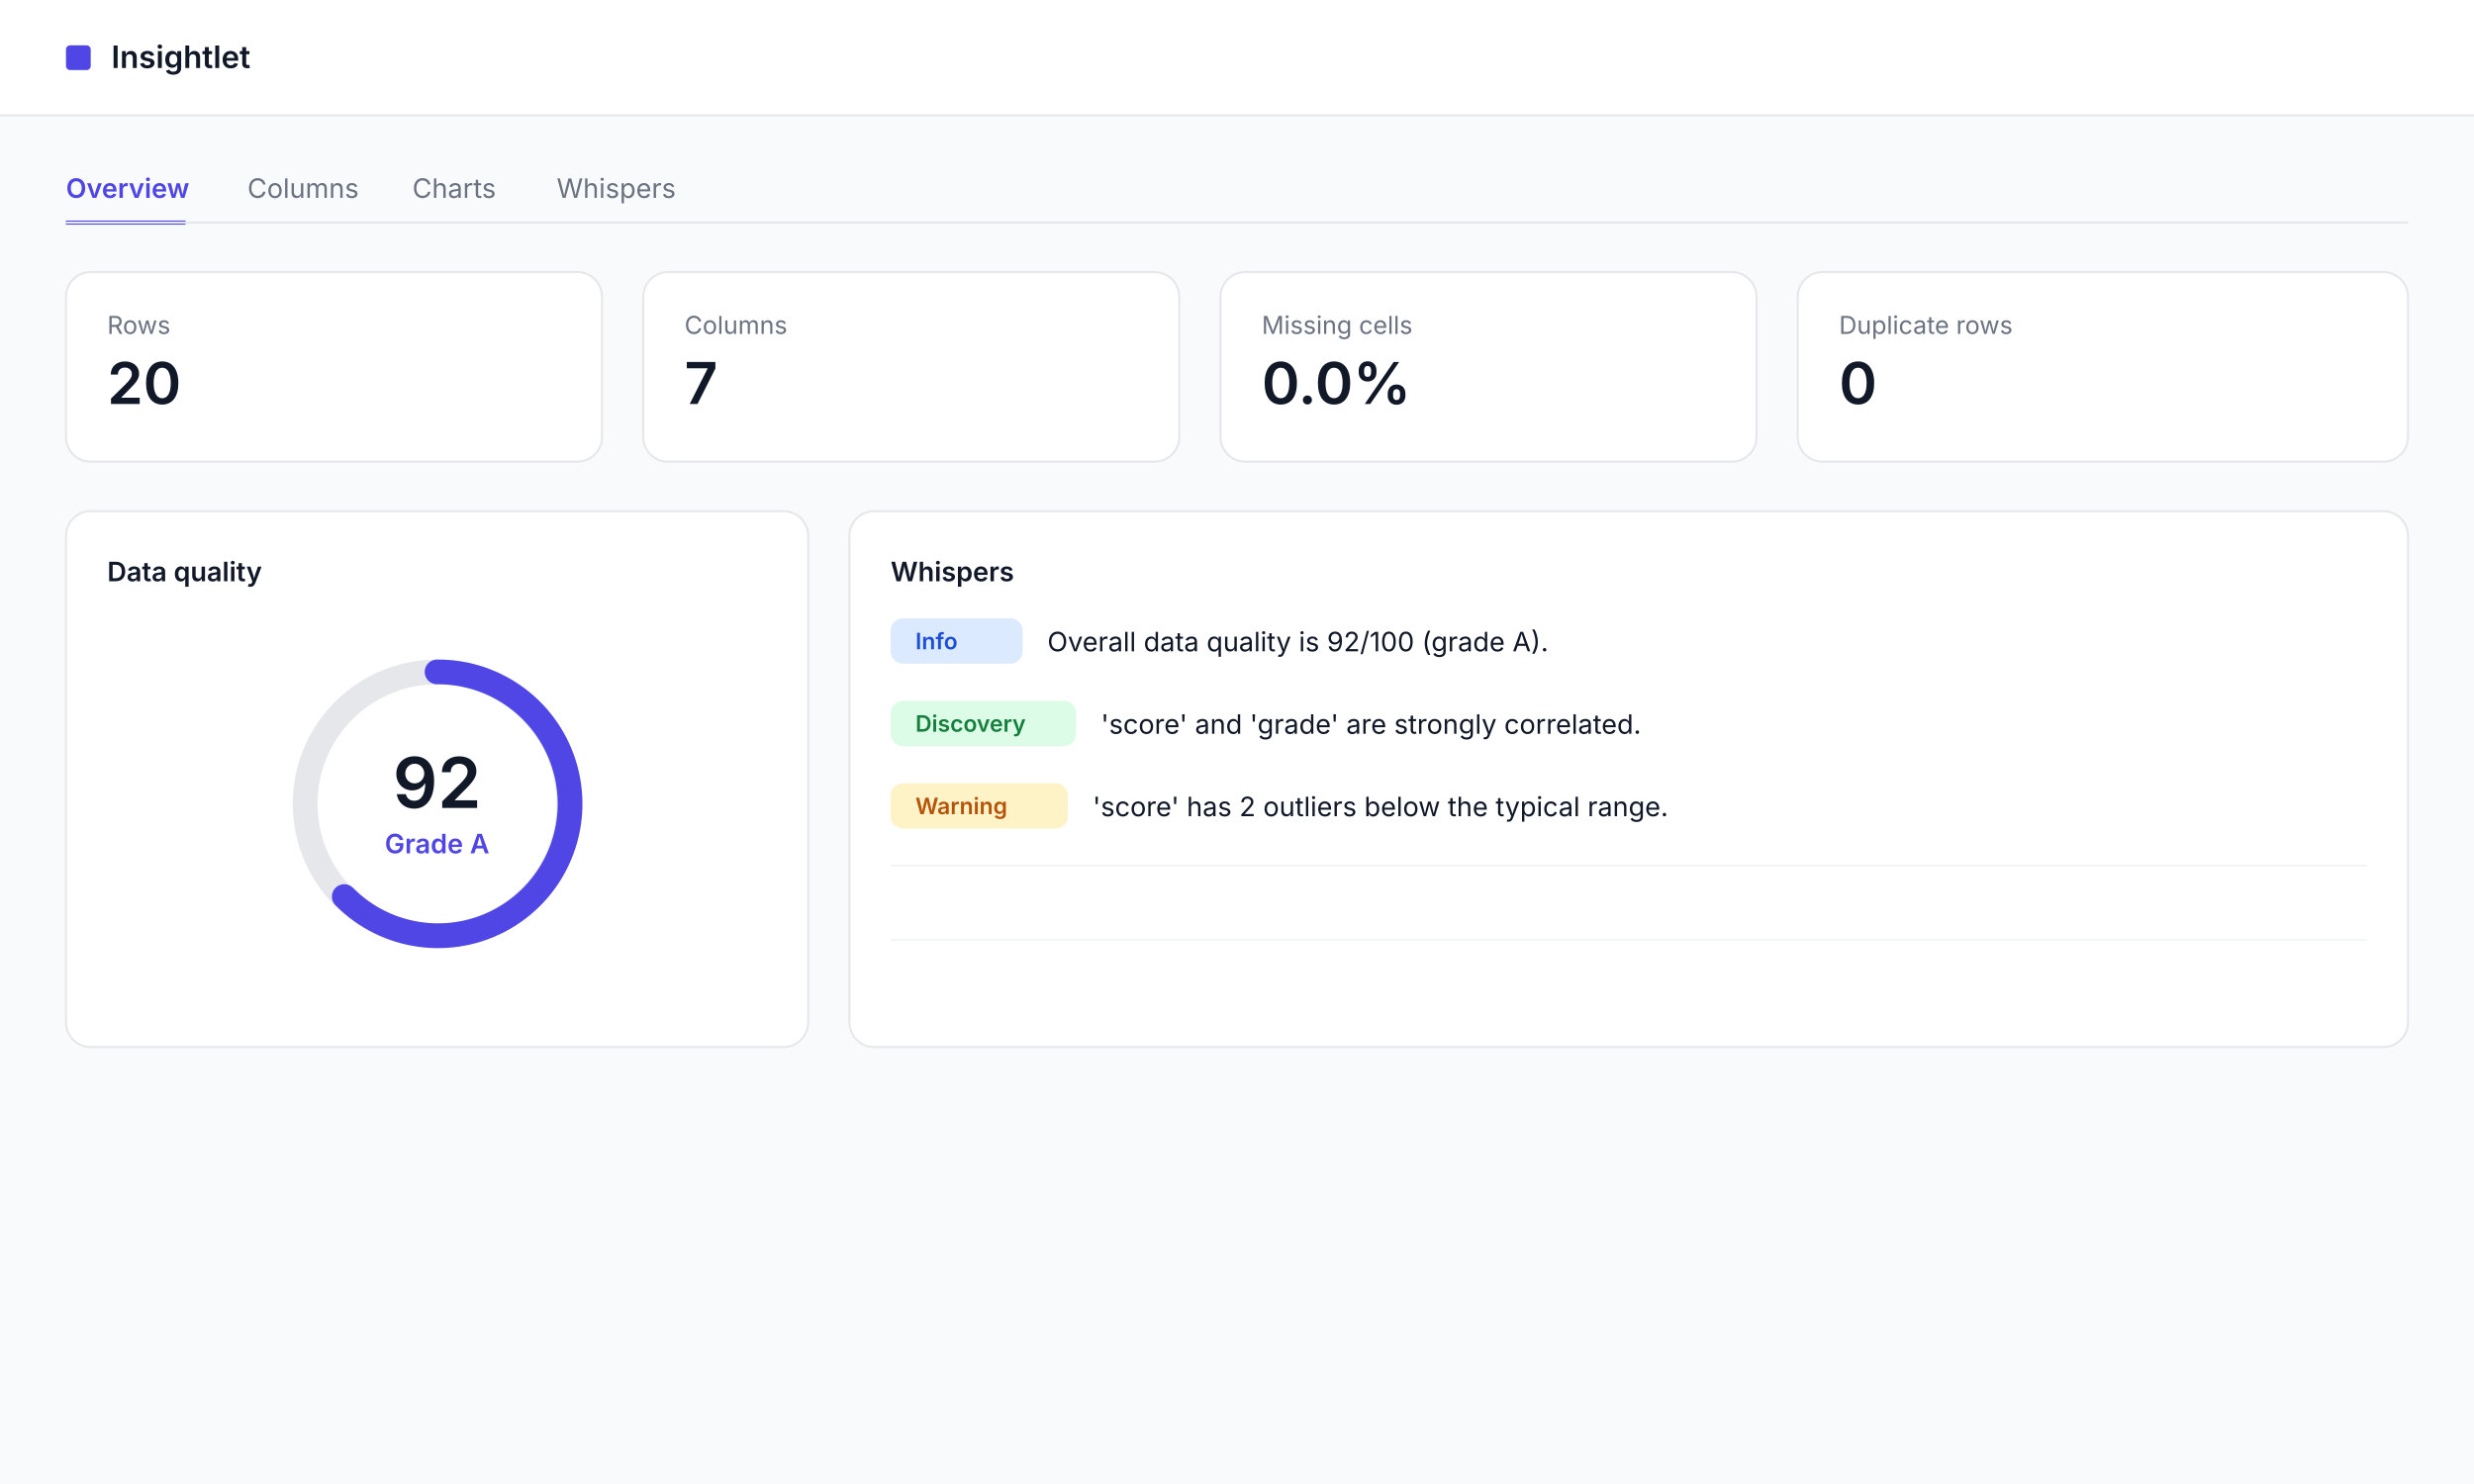
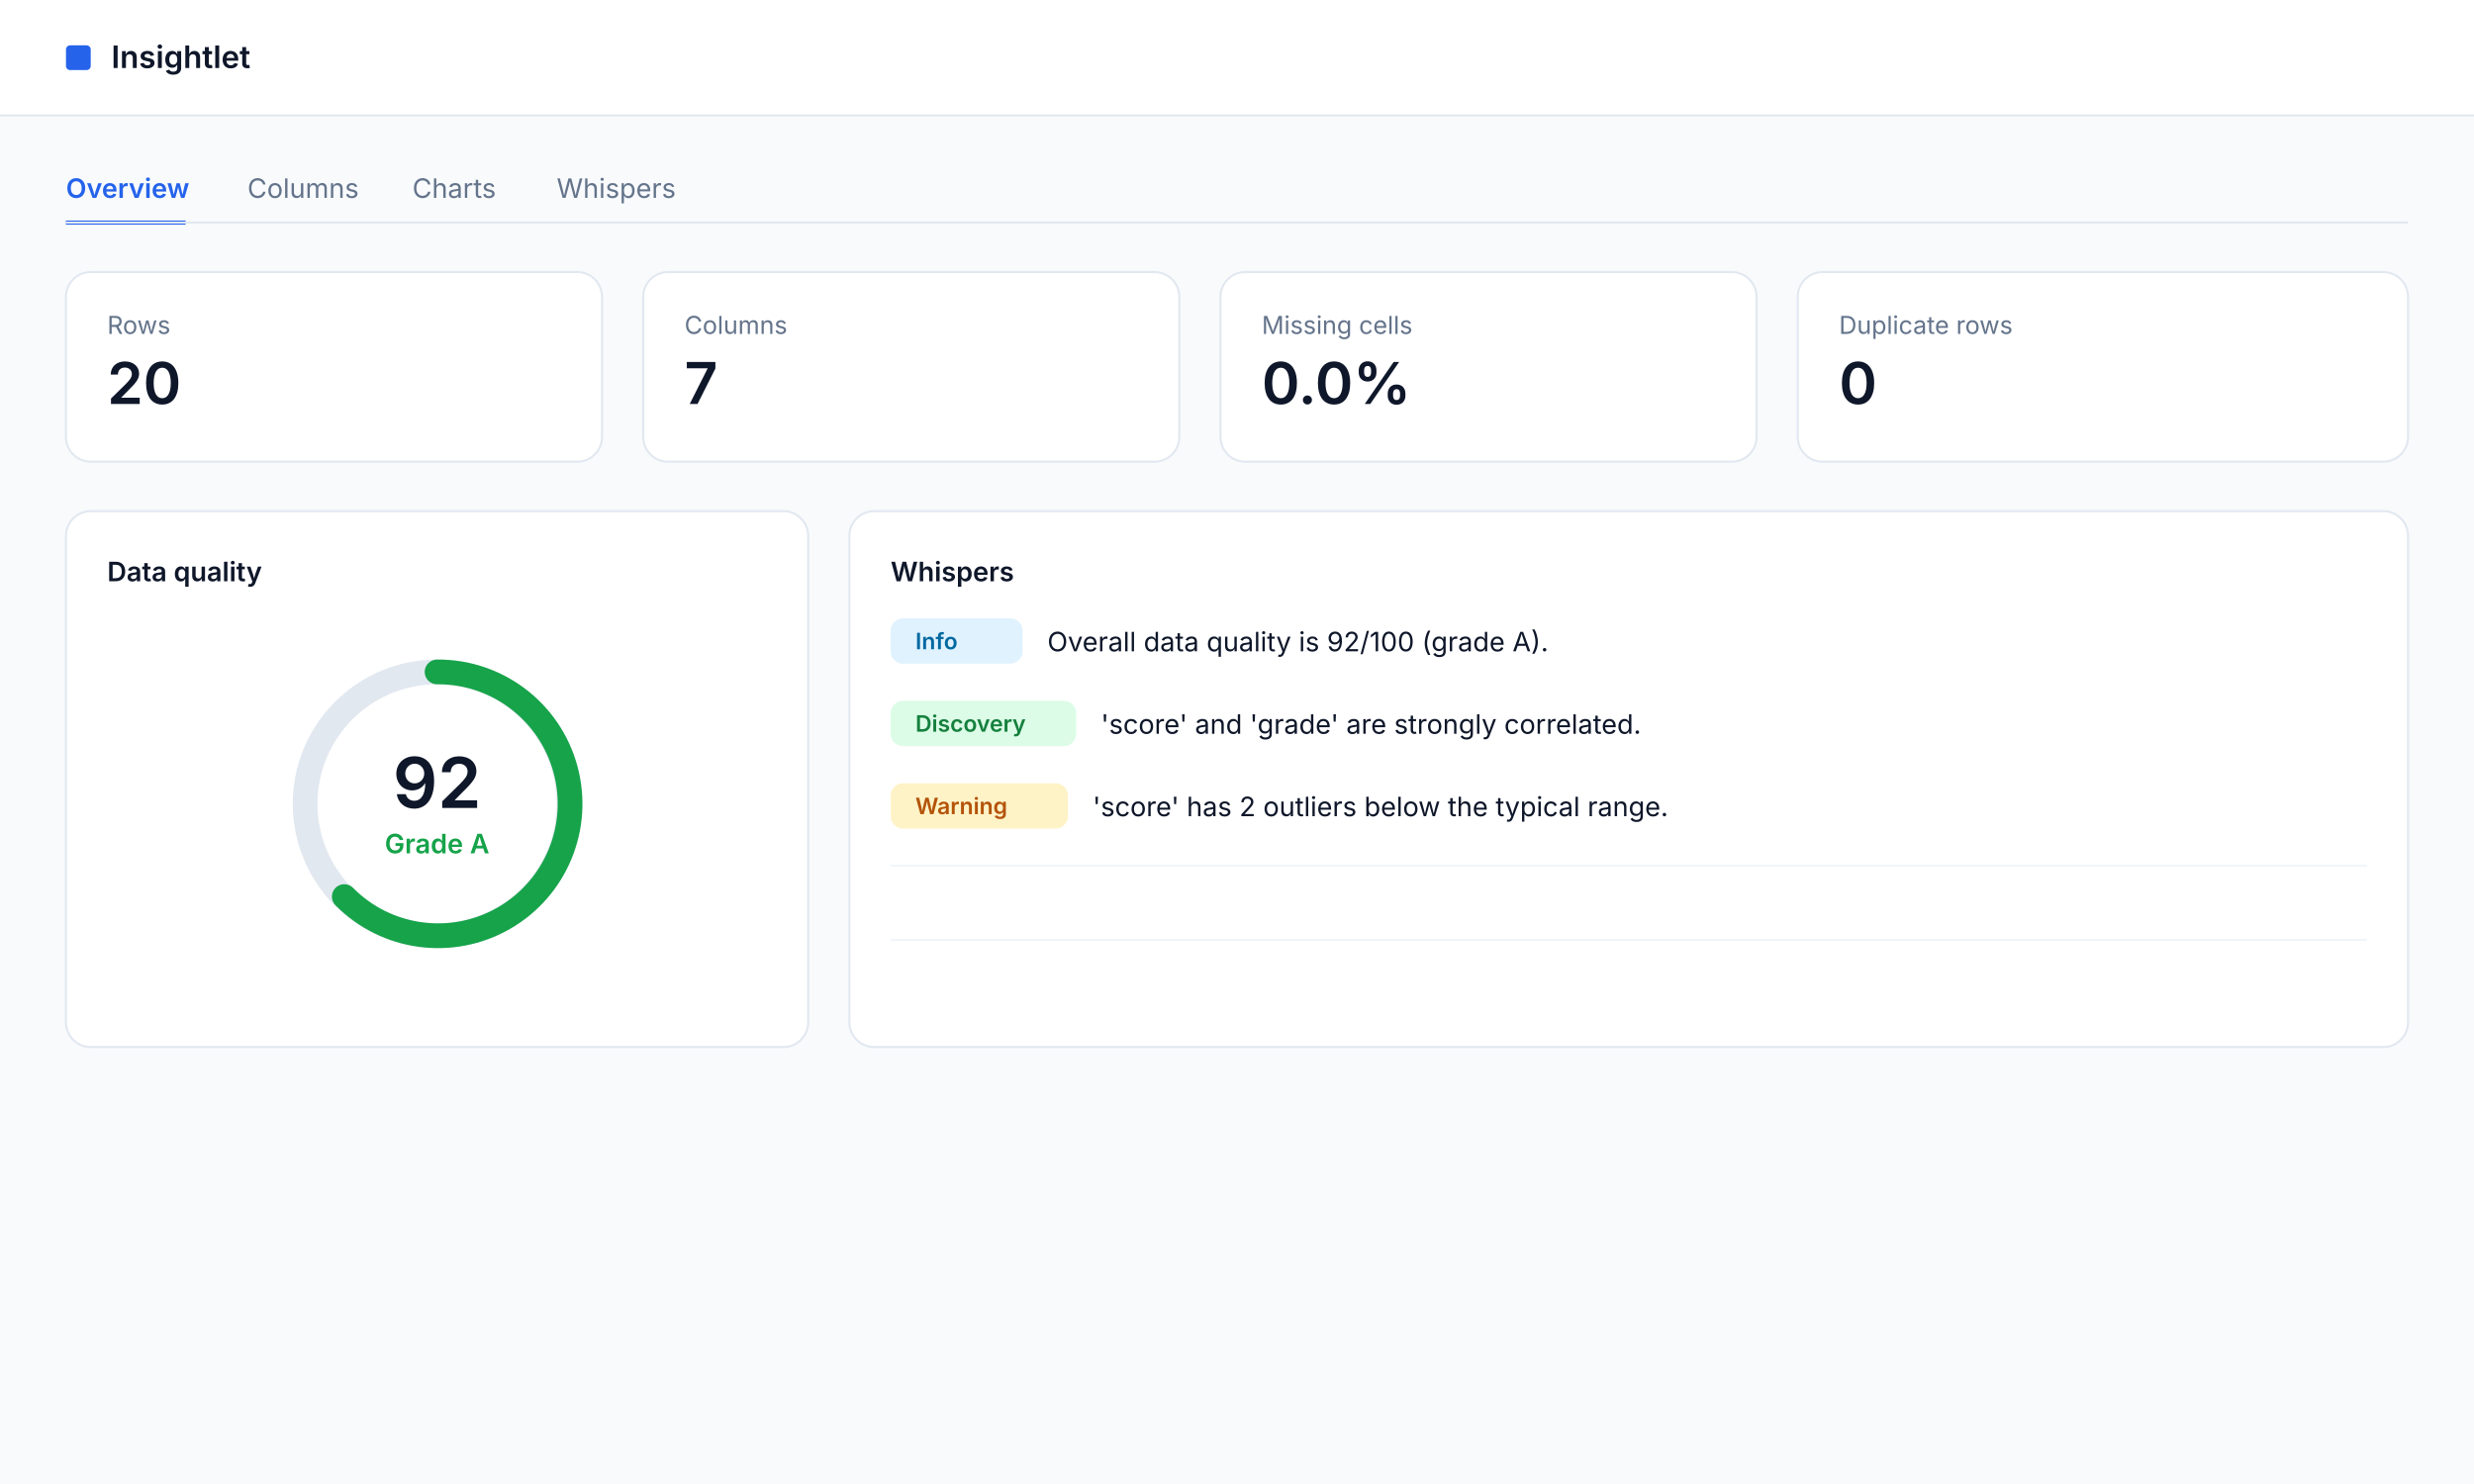
<svg xmlns="http://www.w3.org/2000/svg" width="1200" height="720" viewBox="0 0 1200 720" fill="none" font-family="Inter, system-ui, sans-serif">
-   <rect width="1200" height="720" fill="#F9FAFB" />
+   <rect width="1200" height="720" fill="#F8FAFC" />
  <rect x="0" y="0" width="1200" height="56" fill="#FFFFFF" />
-   <line x1="0" y1="56" x2="1200" y2="56" stroke="#E5E7EB" />
-   <rect x="32" y="22" width="12" height="12" rx="2" fill="#4F46E5" />
-   <text x="54" y="33" font-size="15" font-weight="600" fill="#111827">Insightlet</text>
-   <text x="32" y="96" font-size="13" font-weight="600" fill="#4F46E5">Overview</text>
-   <text x="120" y="96" font-size="13" fill="#6B7280">Columns</text>
-   <text x="200" y="96" font-size="13" fill="#6B7280">Charts</text>
-   <text x="270" y="96" font-size="13" fill="#6B7280">Whispers</text>
-   <line x1="32" y1="108" x2="90" y2="108" stroke="#4F46E5" stroke-width="2" />
-   <line x1="32" y1="108" x2="1168" y2="108" stroke="#E5E7EB" />
+   <line x1="0" y1="56" x2="1200" y2="56" stroke="#E2E8F0" />
+   <rect x="32" y="22" width="12" height="12" rx="2" fill="#2563EB" />
+   <text x="54" y="33" font-size="15" font-weight="600" fill="#0F172A">Insightlet</text>
+   <text x="32" y="96" font-size="13" font-weight="600" fill="#2563EB">Overview</text>
+   <text x="120" y="96" font-size="13" fill="#64748B">Columns</text>
+   <text x="200" y="96" font-size="13" fill="#64748B">Charts</text>
+   <text x="270" y="96" font-size="13" fill="#64748B">Whispers</text>
+   <line x1="32" y1="108" x2="90" y2="108" stroke="#2563EB" stroke-width="2" />
+   <line x1="32" y1="108" x2="1168" y2="108" stroke="#E2E8F0" />
  <g>
-     <rect x="32" y="132" width="260" height="92" rx="12" fill="#FFFFFF" stroke="#E5E7EB" />
-     <text x="52" y="162" font-size="12" fill="#6B7280">Rows</text>
-     <text x="52" y="196" font-size="28" font-weight="600" fill="#111827">20</text>
-     <rect x="312" y="132" width="260" height="92" rx="12" fill="#FFFFFF" stroke="#E5E7EB" />
-     <text x="332" y="162" font-size="12" fill="#6B7280">Columns</text>
-     <text x="332" y="196" font-size="28" font-weight="600" fill="#111827">7</text>
-     <rect x="592" y="132" width="260" height="92" rx="12" fill="#FFFFFF" stroke="#E5E7EB" />
-     <text x="612" y="162" font-size="12" fill="#6B7280">Missing cells</text>
-     <text x="612" y="196" font-size="28" font-weight="600" fill="#111827">0.0%</text>
-     <rect x="872" y="132" width="296" height="92" rx="12" fill="#FFFFFF" stroke="#E5E7EB" />
-     <text x="892" y="162" font-size="12" fill="#6B7280">Duplicate rows</text>
-     <text x="892" y="196" font-size="28" font-weight="600" fill="#111827">0</text>
+     <rect x="32" y="132" width="260" height="92" rx="12" fill="#FFFFFF" stroke="#E2E8F0" />
+     <text x="52" y="162" font-size="12" fill="#64748B">Rows</text>
+     <text x="52" y="196" font-size="28" font-weight="600" fill="#0F172A">20</text>
+     <rect x="312" y="132" width="260" height="92" rx="12" fill="#FFFFFF" stroke="#E2E8F0" />
+     <text x="332" y="162" font-size="12" fill="#64748B">Columns</text>
+     <text x="332" y="196" font-size="28" font-weight="600" fill="#0F172A">7</text>
+     <rect x="592" y="132" width="260" height="92" rx="12" fill="#FFFFFF" stroke="#E2E8F0" />
+     <text x="612" y="162" font-size="12" fill="#64748B">Missing cells</text>
+     <text x="612" y="196" font-size="28" font-weight="600" fill="#0F172A">0.0%</text>
+     <rect x="872" y="132" width="296" height="92" rx="12" fill="#FFFFFF" stroke="#E2E8F0" />
+     <text x="892" y="162" font-size="12" fill="#64748B">Duplicate rows</text>
+     <text x="892" y="196" font-size="28" font-weight="600" fill="#0F172A">0</text>
  </g>
-   <rect x="32" y="248" width="360" height="260" rx="12" fill="#FFFFFF" stroke="#E5E7EB" />
-   <text x="52" y="282" font-size="13" font-weight="600" fill="#111827">Data quality</text>
-   <circle cx="212" cy="390" r="64" fill="none" stroke="#E5E7EB" stroke-width="12" />
-   <path d="M212 326 a64 64 0 1 1 -45 109" fill="none" stroke="#4F46E5" stroke-width="12" stroke-linecap="round" />
-   <text x="212" y="392" font-size="34" font-weight="600" fill="#111827" text-anchor="middle">92</text>
-   <text x="212" y="414" font-size="13" font-weight="600" fill="#4F46E5" text-anchor="middle">Grade A</text>
-   <rect x="412" y="248" width="756" height="260" rx="12" fill="#FFFFFF" stroke="#E5E7EB" />
-   <text x="432" y="282" font-size="13" font-weight="600" fill="#111827">Whispers</text>
+   <rect x="32" y="248" width="360" height="260" rx="12" fill="#FFFFFF" stroke="#E2E8F0" />
+   <text x="52" y="282" font-size="13" font-weight="600" fill="#0F172A">Data quality</text>
+   <circle cx="212" cy="390" r="64" fill="none" stroke="#E2E8F0" stroke-width="12" />
+   <path d="M212 326 a64 64 0 1 1 -45 109" fill="none" stroke="#16A34A" stroke-width="12" stroke-linecap="round" />
+   <text x="212" y="392" font-size="34" font-weight="600" fill="#0F172A" text-anchor="middle">92</text>
+   <text x="212" y="414" font-size="13" font-weight="600" fill="#16A34A" text-anchor="middle">Grade A</text>
+   <rect x="412" y="248" width="756" height="260" rx="12" fill="#FFFFFF" stroke="#E2E8F0" />
+   <text x="432" y="282" font-size="13" font-weight="600" fill="#0F172A">Whispers</text>
  <g>
-     <rect x="432" y="300" width="64" height="22" rx="6" fill="#DBEAFE" />
-     <text x="444" y="315" font-size="11" font-weight="600" fill="#1D4ED8">Info</text>
-     <text x="508" y="316" font-size="13" fill="#111827">Overall data quality is 92/100 (grade A).</text>
+     <rect x="432" y="300" width="64" height="22" rx="6" fill="#E0F2FE" />
+     <text x="444" y="315" font-size="11" font-weight="600" fill="#0369A1">Info</text>
+     <text x="508" y="316" font-size="13" fill="#0F172A">Overall data quality is 92/100 (grade A).</text>
  </g>
  <g>
    <rect x="432" y="340" width="90" height="22" rx="6" fill="#DCFCE7" />
    <text x="444" y="355" font-size="11" font-weight="600" fill="#15803D">Discovery</text>
-     <text x="534" y="356" font-size="13" fill="#111827">'score' and 'grade' are strongly correlated.</text>
+     <text x="534" y="356" font-size="13" fill="#0F172A">'score' and 'grade' are strongly correlated.</text>
  </g>
  <g>
    <rect x="432" y="380" width="86" height="22" rx="6" fill="#FEF3C7" />
    <text x="444" y="395" font-size="11" font-weight="600" fill="#B45309">Warning</text>
-     <text x="530" y="396" font-size="13" fill="#111827">'score' has 2 outliers below the typical range.</text>
+     <text x="530" y="396" font-size="13" fill="#0F172A">'score' has 2 outliers below the typical range.</text>
  </g>
-   <line x1="432" y1="420" x2="1148" y2="420" stroke="#F3F4F6" />
-   <line x1="432" y1="456" x2="1148" y2="456" stroke="#F3F4F6" />
+   <line x1="432" y1="420" x2="1148" y2="420" stroke="#F1F5F9" />
+   <line x1="432" y1="456" x2="1148" y2="456" stroke="#F1F5F9" />
</svg>
